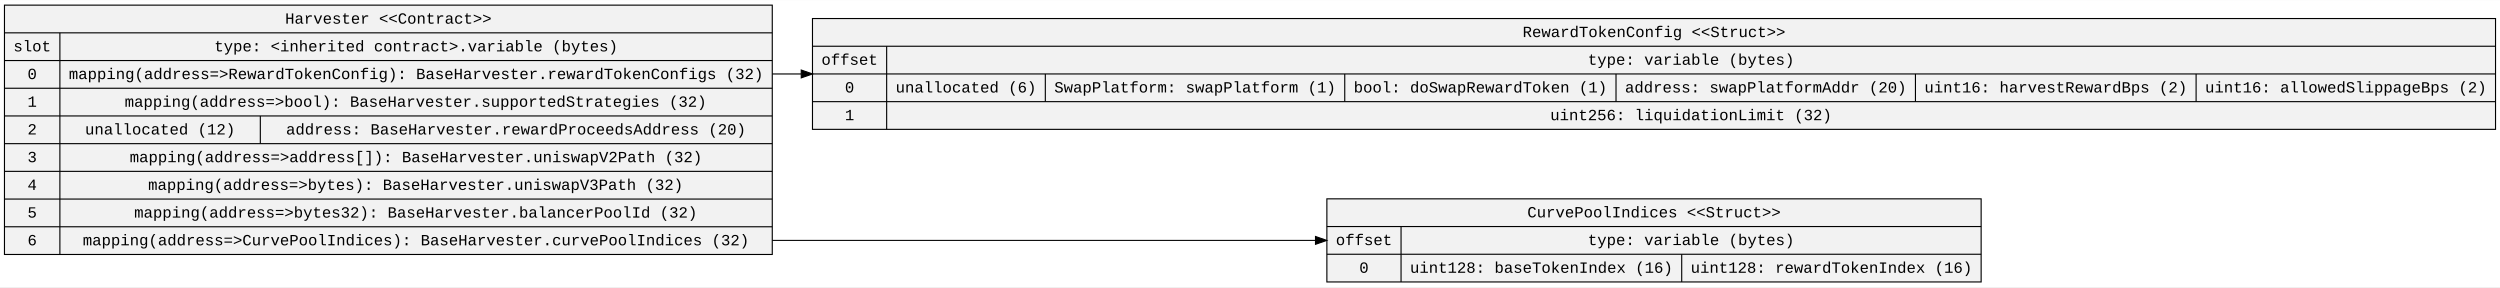
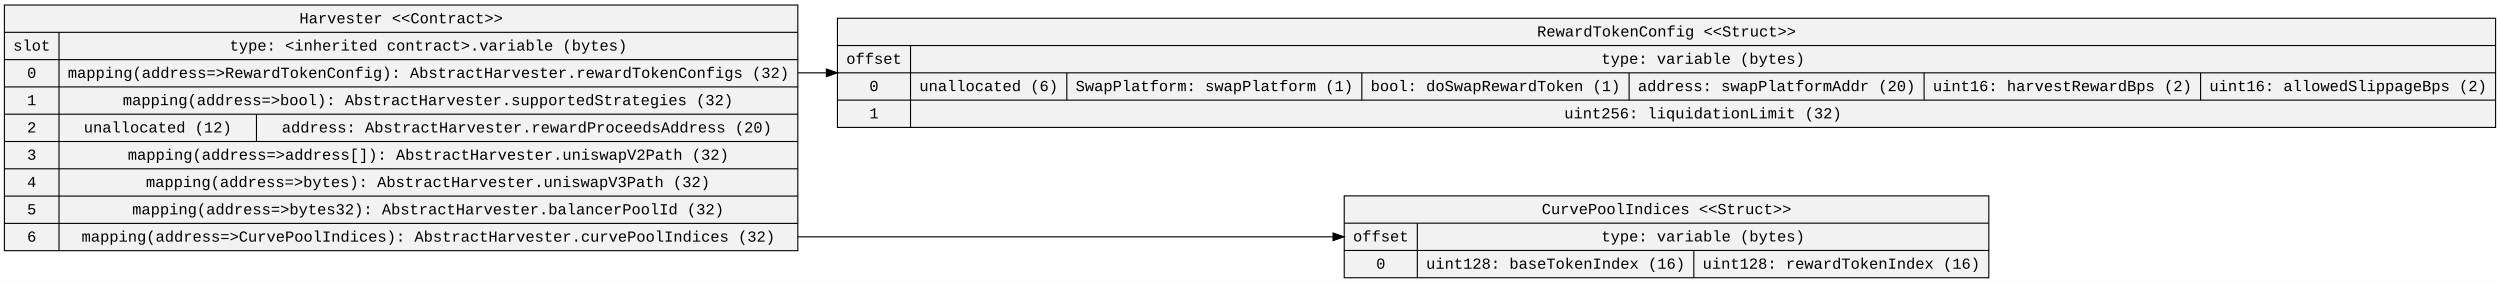
- <svg xmlns="http://www.w3.org/2000/svg" width="2238pt" height="257pt" viewBox="0.00 0.00 2237.93 256.80">
+ <svg xmlns="http://www.w3.org/2000/svg" width="2272pt" height="257pt" viewBox="0.00 0.00 2271.54 256.80">
  <g id="graph0" class="graph" transform="scale(1 1) rotate(0) translate(4 252.8)">
-     <polygon fill="white" stroke="transparent" points="-4,4 -4,-252.8 2233.93,-252.8 2233.93,4 -4,4" />
+     <polygon fill="white" stroke="transparent" points="-4,4 -4,-252.8 2267.54,-252.8 2267.54,4 -4,4" />
    <g id="node1" class="node">
-       <polygon fill="#f2f2f2" stroke="black" points="0,-25.1 0,-248.3 687.31,-248.3 687.31,-25.1 0,-25.1" />
-       <text text-anchor="middle" x="343.65" y="-231.7" font-family="Courier New" font-size="14.00">Harvester &lt;&lt;Contract&gt;&gt;</text>
-       <polyline fill="none" stroke="black" points="0,-223.5 687.31,-223.5 " />
+       <polygon fill="#f2f2f2" stroke="black" points="0,-25.1 0,-248.3 720.91,-248.3 720.91,-25.1 0,-25.1" />
+       <text text-anchor="middle" x="360.46" y="-231.7" font-family="Courier New" font-size="14.00">Harvester &lt;&lt;Contract&gt;&gt;</text>
+       <polyline fill="none" stroke="black" points="0,-223.5 720.91,-223.5 " />
      <text text-anchor="middle" x="24.8" y="-206.9" font-family="Courier New" font-size="14.00">slot</text>
      <polyline fill="none" stroke="black" points="0,-198.7 49.61,-198.7 " />
      <text text-anchor="middle" x="24.8" y="-182.1" font-family="Courier New" font-size="14.00">0</text>
      <polyline fill="none" stroke="black" points="0,-173.9 49.61,-173.9 " />
      <text text-anchor="middle" x="24.8" y="-157.3" font-family="Courier New" font-size="14.00">1</text>
      <polyline fill="none" stroke="black" points="0,-149.1 49.61,-149.1 " />
      <text text-anchor="middle" x="24.8" y="-132.5" font-family="Courier New" font-size="14.00">2</text>
      <polyline fill="none" stroke="black" points="0,-124.3 49.61,-124.3 " />
      <text text-anchor="middle" x="24.8" y="-107.7" font-family="Courier New" font-size="14.00">3</text>
      <polyline fill="none" stroke="black" points="0,-99.5 49.61,-99.5 " />
      <text text-anchor="middle" x="24.8" y="-82.9" font-family="Courier New" font-size="14.00">4</text>
      <polyline fill="none" stroke="black" points="0,-74.7 49.61,-74.7 " />
      <text text-anchor="middle" x="24.8" y="-58.1" font-family="Courier New" font-size="14.00">5</text>
      <polyline fill="none" stroke="black" points="0,-49.9 49.61,-49.9 " />
      <text text-anchor="middle" x="24.8" y="-33.3" font-family="Courier New" font-size="14.00">6</text>
      <polyline fill="none" stroke="black" points="49.61,-25.1 49.61,-223.5 " />
-       <text text-anchor="middle" x="368.46" y="-206.9" font-family="Courier New" font-size="14.00">type: &lt;inherited contract&gt;.variable (bytes)</text>
-       <polyline fill="none" stroke="black" points="49.61,-198.7 687.31,-198.7 " />
-       <text text-anchor="middle" x="368.46" y="-182.1" font-family="Courier New" font-size="14.00">mapping(address=&gt;RewardTokenConfig): BaseHarvester.rewardTokenConfigs (32)</text>
-       <polyline fill="none" stroke="black" points="49.61,-173.9 687.31,-173.9 " />
-       <text text-anchor="middle" x="368.05" y="-157.3" font-family="Courier New" font-size="14.00">mapping(address=&gt;bool): BaseHarvester.supportedStrategies (32)</text>
-       <polyline fill="none" stroke="black" points="49.61,-149.1 687.31,-149.1 " />
+       <text text-anchor="middle" x="385.26" y="-206.9" font-family="Courier New" font-size="14.00">type: &lt;inherited contract&gt;.variable (bytes)</text>
+       <polyline fill="none" stroke="black" points="49.61,-198.7 720.91,-198.7 " />
+       <text text-anchor="middle" x="385.26" y="-182.1" font-family="Courier New" font-size="14.00">mapping(address=&gt;RewardTokenConfig): AbstractHarvester.rewardTokenConfigs (32)</text>
+       <polyline fill="none" stroke="black" points="49.61,-173.9 720.91,-173.9 " />
+       <text text-anchor="middle" x="384.85" y="-157.3" font-family="Courier New" font-size="14.00">mapping(address=&gt;bool): AbstractHarvester.supportedStrategies (32)</text>
+       <polyline fill="none" stroke="black" points="49.61,-149.1 720.91,-149.1 " />
      <text text-anchor="middle" x="139.32" y="-132.5" font-family="Courier New" font-size="14.00">unallocated (12)</text>
      <polyline fill="none" stroke="black" points="229.03,-124.3 229.03,-149.1 " />
-       <text text-anchor="middle" x="457.86" y="-132.5" font-family="Courier New" font-size="14.00">address: BaseHarvester.rewardProceedsAddress (20)</text>
-       <polyline fill="none" stroke="black" points="49.61,-124.3 687.31,-124.3 " />
-       <text text-anchor="middle" x="368.35" y="-107.7" font-family="Courier New" font-size="14.00">mapping(address=&gt;address[]): BaseHarvester.uniswapV2Path (32)</text>
-       <polyline fill="none" stroke="black" points="49.61,-99.5 687.31,-99.5 " />
-       <text text-anchor="middle" x="368.04" y="-82.9" font-family="Courier New" font-size="14.00">mapping(address=&gt;bytes): BaseHarvester.uniswapV3Path (32)</text>
-       <polyline fill="none" stroke="black" points="49.61,-74.7 687.31,-74.7 " />
-       <text text-anchor="middle" x="368.15" y="-58.1" font-family="Courier New" font-size="14.00">mapping(address=&gt;bytes32): BaseHarvester.balancerPoolId (32)</text>
-       <polyline fill="none" stroke="black" points="49.61,-49.9 687.31,-49.9 " />
-       <text text-anchor="middle" x="368.35" y="-33.3" font-family="Courier New" font-size="14.00">mapping(address=&gt;CurvePoolIndices): BaseHarvester.curvePoolIndices (32)</text>
+       <text text-anchor="middle" x="474.66" y="-132.5" font-family="Courier New" font-size="14.00">address: AbstractHarvester.rewardProceedsAddress (20)</text>
+       <polyline fill="none" stroke="black" points="49.61,-124.3 720.91,-124.3 " />
+       <text text-anchor="middle" x="385.15" y="-107.7" font-family="Courier New" font-size="14.00">mapping(address=&gt;address[]): AbstractHarvester.uniswapV2Path (32)</text>
+       <polyline fill="none" stroke="black" points="49.61,-99.5 720.91,-99.5 " />
+       <text text-anchor="middle" x="384.85" y="-82.9" font-family="Courier New" font-size="14.00">mapping(address=&gt;bytes): AbstractHarvester.uniswapV3Path (32)</text>
+       <polyline fill="none" stroke="black" points="49.61,-74.7 720.91,-74.7 " />
+       <text text-anchor="middle" x="384.95" y="-58.1" font-family="Courier New" font-size="14.00">mapping(address=&gt;bytes32): AbstractHarvester.balancerPoolId (32)</text>
+       <polyline fill="none" stroke="black" points="49.61,-49.9 720.91,-49.9 " />
+       <text text-anchor="middle" x="385.16" y="-33.3" font-family="Courier New" font-size="14.00">mapping(address=&gt;CurvePoolIndices): AbstractHarvester.curvePoolIndices (32)</text>
    </g>
    <g id="node2" class="node">
-       <polygon fill="#f2f2f2" stroke="black" points="723.31,-137.1 723.31,-236.3 2229.93,-236.3 2229.93,-137.1 723.31,-137.1" />
-       <text text-anchor="middle" x="1476.62" y="-219.7" font-family="Courier New" font-size="14.00">RewardTokenConfig &lt;&lt;Struct&gt;&gt;</text>
-       <polyline fill="none" stroke="black" points="723.31,-211.5 2229.93,-211.5 " />
-       <text text-anchor="middle" x="756.51" y="-194.9" font-family="Courier New" font-size="14.00">offset</text>
-       <polyline fill="none" stroke="black" points="723.31,-186.7 789.71,-186.7 " />
-       <text text-anchor="middle" x="756.51" y="-170.1" font-family="Courier New" font-size="14.00">0</text>
-       <polyline fill="none" stroke="black" points="723.31,-161.9 789.71,-161.9 " />
-       <text text-anchor="middle" x="756.51" y="-145.3" font-family="Courier New" font-size="14.00">1</text>
-       <polyline fill="none" stroke="black" points="789.71,-137.1 789.71,-211.5 " />
-       <text text-anchor="middle" x="1509.82" y="-194.9" font-family="Courier New" font-size="14.00">type: variable (bytes)</text>
-       <polyline fill="none" stroke="black" points="789.71,-186.7 2229.93,-186.7 " />
-       <text text-anchor="middle" x="860.73" y="-170.1" font-family="Courier New" font-size="14.00">unallocated (6)</text>
-       <polyline fill="none" stroke="black" points="931.74,-161.9 931.74,-186.7 " />
-       <text text-anchor="middle" x="1065.76" y="-170.1" font-family="Courier New" font-size="14.00">SwapPlatform: swapPlatform (1)</text>
-       <polyline fill="none" stroke="black" points="1199.78,-161.9 1199.78,-186.7 " />
-       <text text-anchor="middle" x="1321.19" y="-170.1" font-family="Courier New" font-size="14.00">bool: doSwapRewardToken (1)</text>
-       <polyline fill="none" stroke="black" points="1442.61,-161.9 1442.61,-186.7 " />
-       <text text-anchor="middle" x="1576.63" y="-170.1" font-family="Courier New" font-size="14.00">address: swapPlatformAddr (20)</text>
-       <polyline fill="none" stroke="black" points="1710.65,-161.9 1710.65,-186.7 " />
-       <text text-anchor="middle" x="1836.27" y="-170.1" font-family="Courier New" font-size="14.00">uint16: harvestRewardBps (2)</text>
-       <polyline fill="none" stroke="black" points="1961.89,-161.9 1961.89,-186.7 " />
-       <text text-anchor="middle" x="2095.91" y="-170.1" font-family="Courier New" font-size="14.00">uint16: allowedSlippageBps (2)</text>
-       <polyline fill="none" stroke="black" points="789.71,-161.9 2229.93,-161.9 " />
-       <text text-anchor="middle" x="1509.74" y="-145.3" font-family="Courier New" font-size="14.00">uint256: liquidationLimit (32)</text>
+       <polygon fill="#f2f2f2" stroke="black" points="756.91,-137.1 756.91,-236.3 2263.54,-236.3 2263.54,-137.1 756.91,-137.1" />
+       <text text-anchor="middle" x="1510.23" y="-219.7" font-family="Courier New" font-size="14.00">RewardTokenConfig &lt;&lt;Struct&gt;&gt;</text>
+       <polyline fill="none" stroke="black" points="756.91,-211.5 2263.54,-211.5 " />
+       <text text-anchor="middle" x="790.12" y="-194.9" font-family="Courier New" font-size="14.00">offset</text>
+       <polyline fill="none" stroke="black" points="756.91,-186.7 823.32,-186.7 " />
+       <text text-anchor="middle" x="790.12" y="-170.1" font-family="Courier New" font-size="14.00">0</text>
+       <polyline fill="none" stroke="black" points="756.91,-161.9 823.32,-161.9 " />
+       <text text-anchor="middle" x="790.12" y="-145.3" font-family="Courier New" font-size="14.00">1</text>
+       <polyline fill="none" stroke="black" points="823.32,-137.1 823.32,-211.5 " />
+       <text text-anchor="middle" x="1543.43" y="-194.9" font-family="Courier New" font-size="14.00">type: variable (bytes)</text>
+       <polyline fill="none" stroke="black" points="823.32,-186.7 2263.54,-186.7 " />
+       <text text-anchor="middle" x="894.33" y="-170.1" font-family="Courier New" font-size="14.00">unallocated (6)</text>
+       <polyline fill="none" stroke="black" points="965.34,-161.9 965.34,-186.7 " />
+       <text text-anchor="middle" x="1099.36" y="-170.1" font-family="Courier New" font-size="14.00">SwapPlatform: swapPlatform (1)</text>
+       <polyline fill="none" stroke="black" points="1233.38,-161.9 1233.38,-186.7 " />
+       <text text-anchor="middle" x="1354.8" y="-170.1" font-family="Courier New" font-size="14.00">bool: doSwapRewardToken (1)</text>
+       <polyline fill="none" stroke="black" points="1476.22,-161.9 1476.22,-186.7 " />
+       <text text-anchor="middle" x="1610.24" y="-170.1" font-family="Courier New" font-size="14.00">address: swapPlatformAddr (20)</text>
+       <polyline fill="none" stroke="black" points="1744.26,-161.9 1744.26,-186.7 " />
+       <text text-anchor="middle" x="1869.88" y="-170.1" font-family="Courier New" font-size="14.00">uint16: harvestRewardBps (2)</text>
+       <polyline fill="none" stroke="black" points="1995.5,-161.9 1995.5,-186.7 " />
+       <text text-anchor="middle" x="2129.52" y="-170.1" font-family="Courier New" font-size="14.00">uint16: allowedSlippageBps (2)</text>
+       <polyline fill="none" stroke="black" points="823.32,-161.9 2263.54,-161.9 " />
+       <text text-anchor="middle" x="1543.34" y="-145.3" font-family="Courier New" font-size="14.00">uint256: liquidationLimit (32)</text>
    </g>
    <g id="edge1" class="edge">
-       <path fill="none" stroke="black" d="M687.31,-186.7C695.85,-186.7 704.45,-186.7 713.09,-186.7" />
-       <polygon fill="black" stroke="black" points="713.26,-190.2 723.26,-186.7 713.26,-183.2 713.26,-190.2" />
+       <path fill="none" stroke="black" d="M720.91,-186.7C729.46,-186.7 738.06,-186.7 746.7,-186.7" />
+       <polygon fill="black" stroke="black" points="746.86,-190.2 756.86,-186.7 746.86,-183.2 746.86,-190.2" />
    </g>
    <g id="node3" class="node">
-       <polygon fill="#f2f2f2" stroke="black" points="1183.78,-0.5 1183.78,-74.9 1769.46,-74.9 1769.46,-0.5 1183.78,-0.5" />
-       <text text-anchor="middle" x="1476.62" y="-58.3" font-family="Courier New" font-size="14.00">CurvePoolIndices &lt;&lt;Struct&gt;&gt;</text>
-       <polyline fill="none" stroke="black" points="1183.78,-50.1 1769.46,-50.1 " />
-       <text text-anchor="middle" x="1216.98" y="-33.5" font-family="Courier New" font-size="14.00">offset</text>
-       <polyline fill="none" stroke="black" points="1183.78,-25.3 1250.18,-25.3 " />
-       <text text-anchor="middle" x="1216.98" y="-8.7" font-family="Courier New" font-size="14.00">0</text>
-       <polyline fill="none" stroke="black" points="1250.18,-0.5 1250.18,-50.1 " />
-       <text text-anchor="middle" x="1509.82" y="-33.5" font-family="Courier New" font-size="14.00">type: variable (bytes)</text>
-       <polyline fill="none" stroke="black" points="1250.18,-25.3 1769.46,-25.3 " />
-       <text text-anchor="middle" x="1375.8" y="-8.7" font-family="Courier New" font-size="14.00">uint128: baseTokenIndex (16)</text>
-       <polyline fill="none" stroke="black" points="1501.42,-0.5 1501.42,-25.3 " />
-       <text text-anchor="middle" x="1635.44" y="-8.7" font-family="Courier New" font-size="14.00">uint128: rewardTokenIndex (16)</text>
+       <polygon fill="#f2f2f2" stroke="black" points="1217.38,-0.5 1217.38,-74.9 1803.07,-74.9 1803.07,-0.5 1217.38,-0.5" />
+       <text text-anchor="middle" x="1510.23" y="-58.3" font-family="Courier New" font-size="14.00">CurvePoolIndices &lt;&lt;Struct&gt;&gt;</text>
+       <polyline fill="none" stroke="black" points="1217.38,-50.1 1803.07,-50.1 " />
+       <text text-anchor="middle" x="1250.59" y="-33.5" font-family="Courier New" font-size="14.00">offset</text>
+       <polyline fill="none" stroke="black" points="1217.38,-25.3 1283.79,-25.3 " />
+       <text text-anchor="middle" x="1250.59" y="-8.7" font-family="Courier New" font-size="14.00">0</text>
+       <polyline fill="none" stroke="black" points="1283.79,-0.5 1283.79,-50.1 " />
+       <text text-anchor="middle" x="1543.43" y="-33.5" font-family="Courier New" font-size="14.00">type: variable (bytes)</text>
+       <polyline fill="none" stroke="black" points="1283.79,-25.3 1803.07,-25.3 " />
+       <text text-anchor="middle" x="1409.41" y="-8.7" font-family="Courier New" font-size="14.00">uint128: baseTokenIndex (16)</text>
+       <polyline fill="none" stroke="black" points="1535.03,-0.5 1535.03,-25.3 " />
+       <text text-anchor="middle" x="1669.05" y="-8.7" font-family="Courier New" font-size="14.00">uint128: rewardTokenIndex (16)</text>
    </g>
    <g id="edge2" class="edge">
-       <path fill="none" stroke="black" d="M687.31,-37.7C847.85,-37.7 1026.78,-37.7 1173.55,-37.7" />
-       <polygon fill="black" stroke="black" points="1173.61,-41.2 1183.61,-37.7 1173.61,-34.2 1173.61,-41.2" />
+       <path fill="none" stroke="black" d="M720.91,-37.7C881.46,-37.7 1060.39,-37.7 1207.15,-37.7" />
+       <polygon fill="black" stroke="black" points="1207.22,-41.2 1217.22,-37.7 1207.22,-34.2 1207.22,-41.2" />
    </g>
  </g>
</svg>
